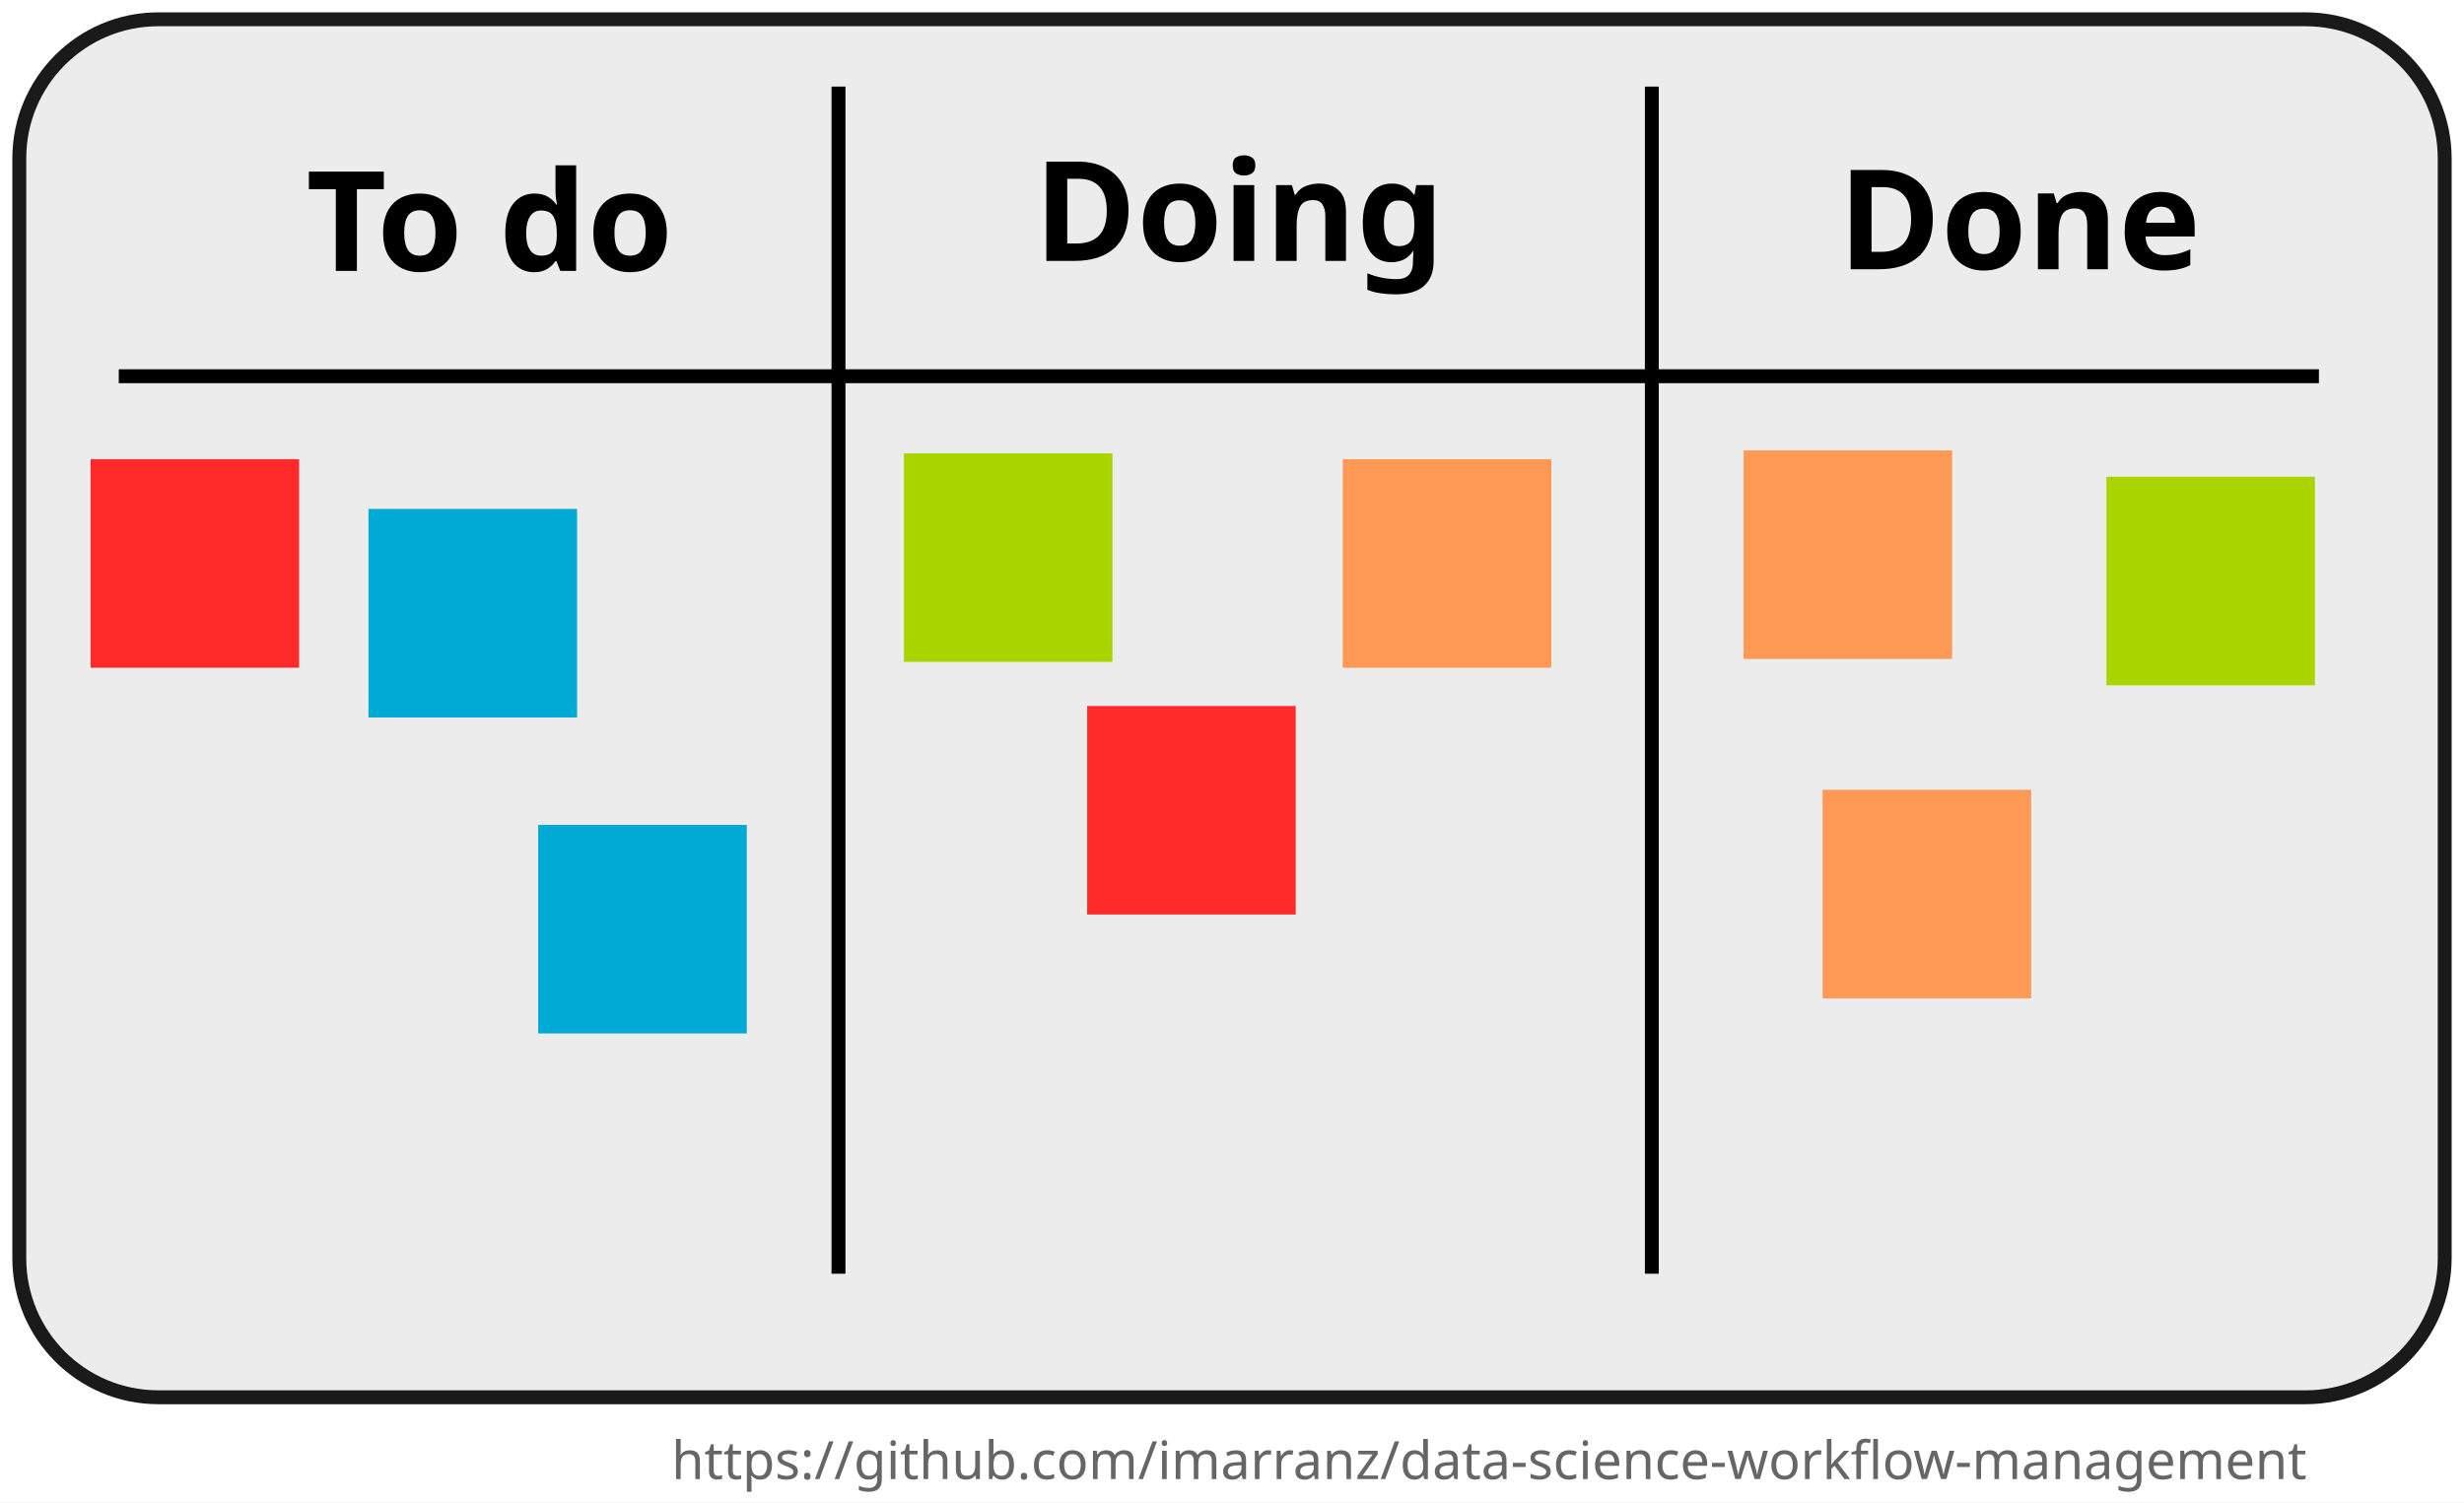
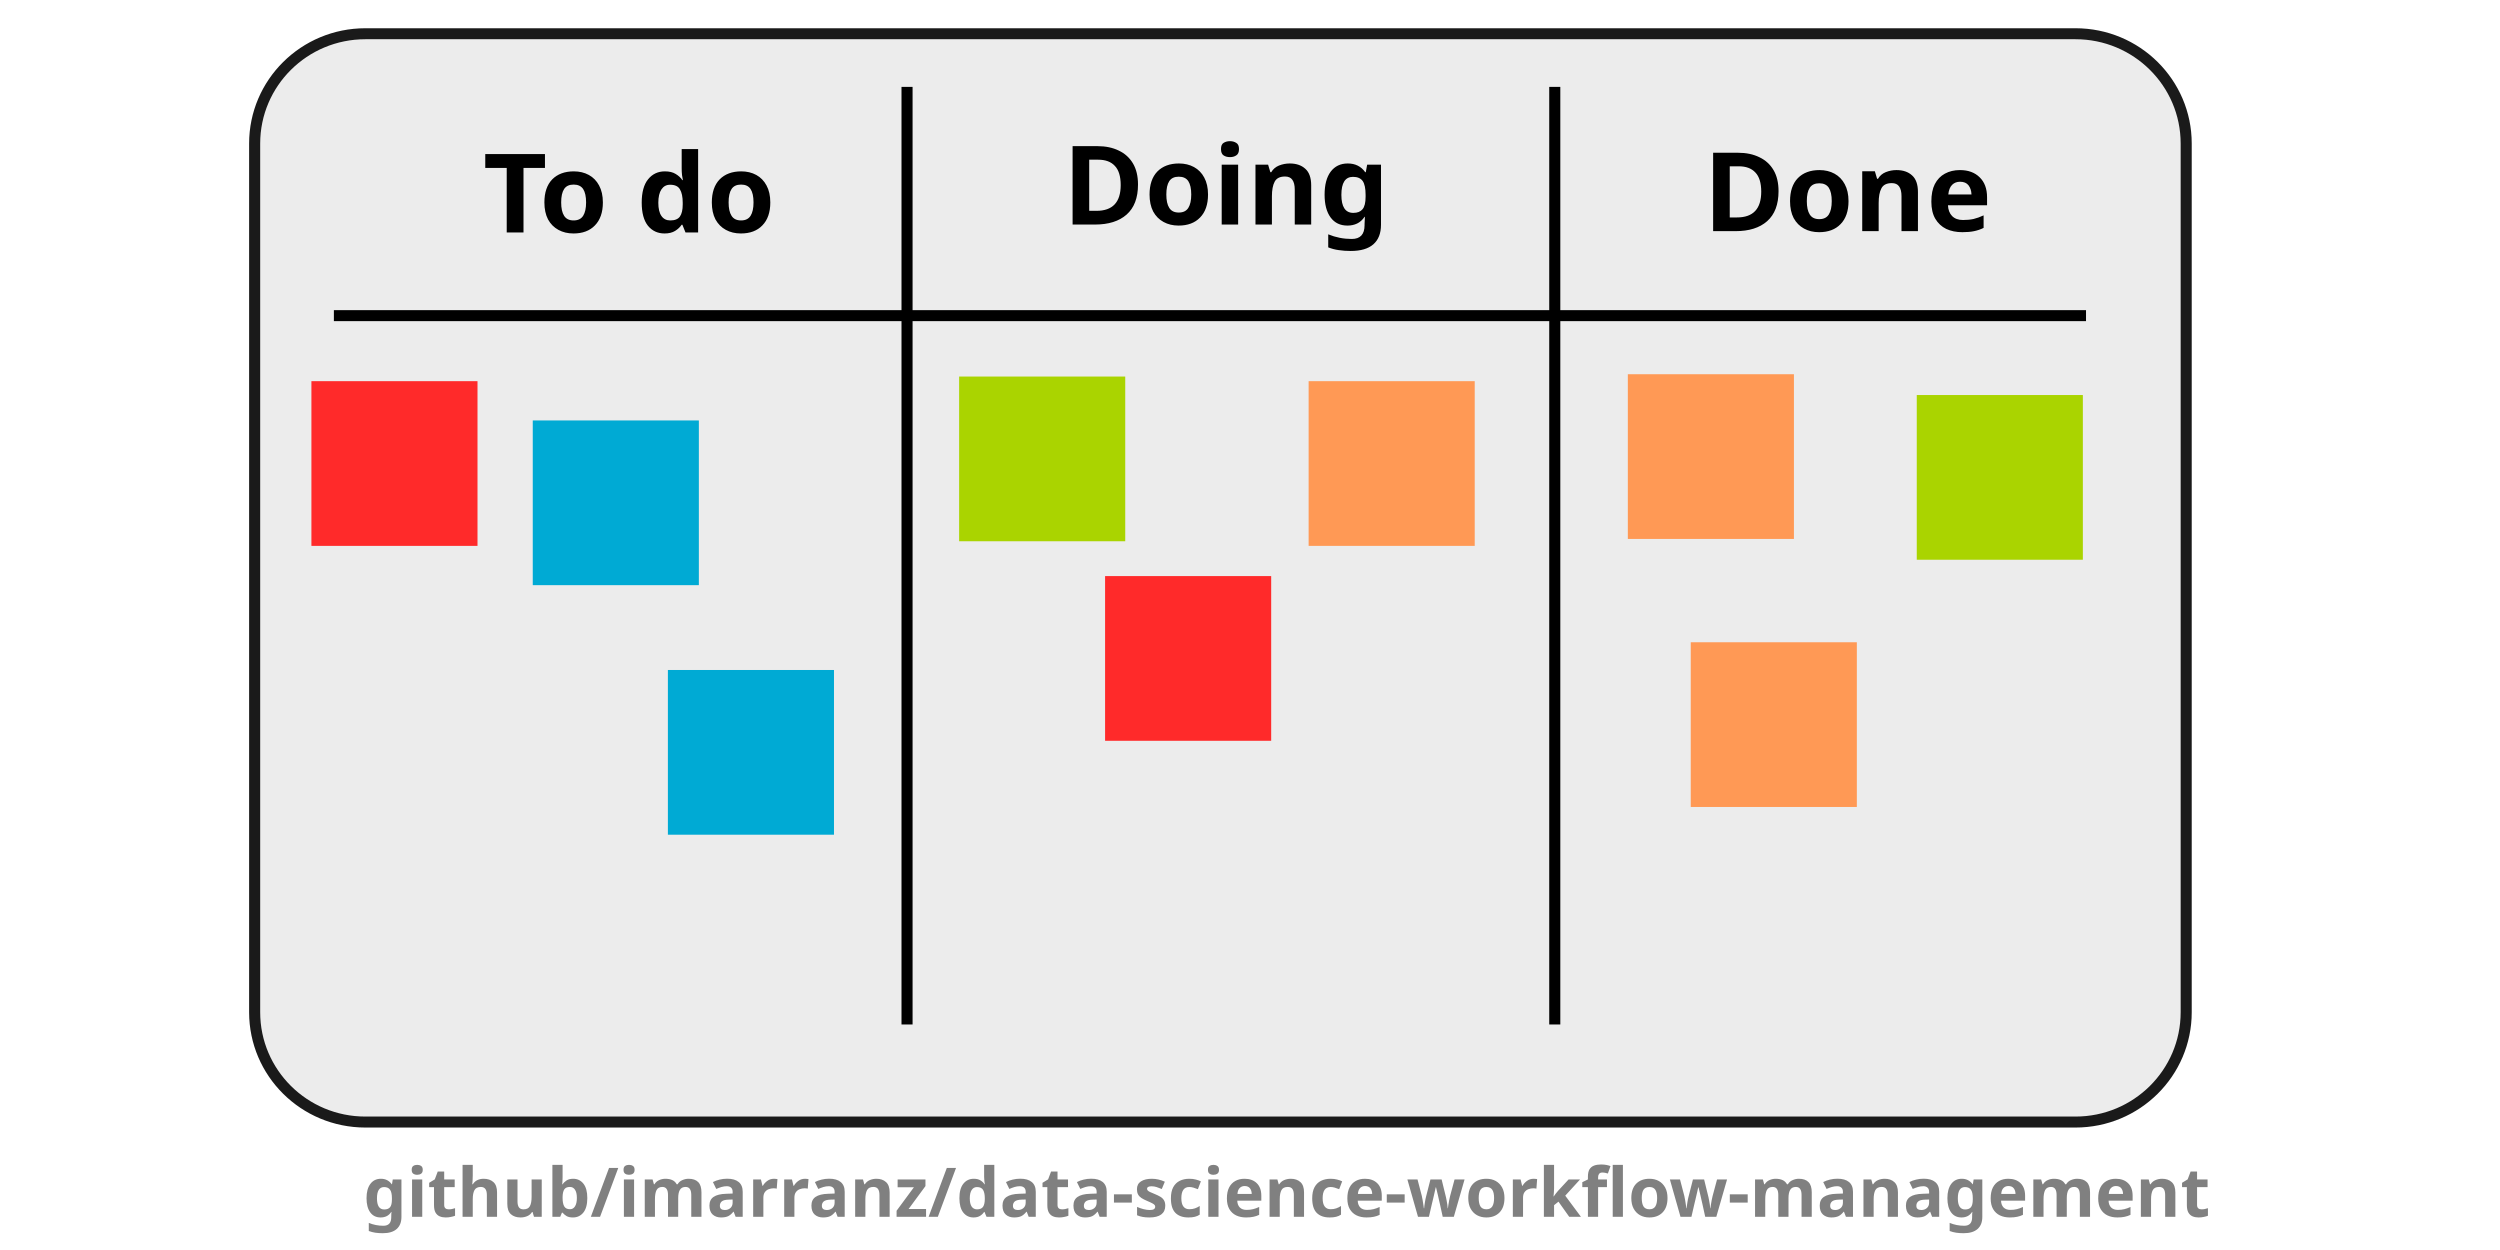
- <svg xmlns="http://www.w3.org/2000/svg" width="707.087" height="431.143" viewBox="0 0 707.087 431.143" id="svg2" version="1.1">
+ <svg xmlns="http://www.w3.org/2000/svg" width="640" height="320" viewBox="0 0 640 320" id="svg2" version="1.1">
  <defs id="defs4" />
-   <g id="layer1" transform="translate(-113.5829,-323.1016)">
-     <rect style="color:#000000;clip-rule:nonzero;display:inline;overflow:visible;visibility:visible;opacity:1;isolation:auto;mix-blend-mode:normal;color-interpolation:sRGB;color-interpolation-filters:linearRGB;solid-color:#000000;solid-opacity:1;fill:#ffffff;fill-opacity:1;fill-rule:nonzero;stroke:none;stroke-width:1;stroke-linecap:round;stroke-linejoin:miter;stroke-miterlimit:4;stroke-dasharray:none;stroke-dashoffset:0;stroke-opacity:1;color-rendering:auto;image-rendering:auto;shape-rendering:auto;text-rendering:auto;enable-background:accumulate" id="rect8087" width="707.087" height="431.143" x="113.583" y="323.102" />
-     <g id="g8086" transform="matrix(3.989963,0,0,3.989963,-350.2029,-2170.941)">
+   <g id="layer1" transform="translate(-113.5829,-434.2441)">
+     <rect style="color:#000000;clip-rule:nonzero;display:inline;overflow:visible;visibility:visible;opacity:1;isolation:auto;mix-blend-mode:normal;color-interpolation:sRGB;color-interpolation-filters:linearRGB;solid-color:#000000;solid-opacity:1;fill:#ffffff;fill-opacity:1;fill-rule:nonzero;stroke:none;stroke-width:1;stroke-linecap:round;stroke-linejoin:miter;stroke-miterlimit:4;stroke-dasharray:none;stroke-dashoffset:0;stroke-opacity:1;color-rendering:auto;image-rendering:auto;shape-rendering:auto;text-rendering:auto;enable-background:accumulate" id="rect8087" width="640" height="320" x="113.583" y="434.244" />
+     <g id="g8086" transform="matrix(2.834637,0,0,2.811141,-154.6528,-1318.206)">
      <rect ry="10" rx="10" y="626.467" x="117.626" height="99.109" width="174.44" id="rect8079" style="color:#000000;clip-rule:nonzero;display:inline;overflow:visible;visibility:visible;opacity:1;isolation:auto;mix-blend-mode:normal;color-interpolation:sRGB;color-interpolation-filters:linearRGB;solid-color:#000000;solid-opacity:1;fill:#ececec;fill-opacity:1;fill-rule:nonzero;stroke:#1a1a1a;stroke-width:1;stroke-linecap:round;stroke-linejoin:miter;stroke-miterlimit:4;stroke-dasharray:none;stroke-dashoffset:0;stroke-opacity:1;color-rendering:auto;image-rendering:auto;shape-rendering:auto;text-rendering:auto;enable-background:accumulate" />
      <path id="path8081" d="m 124.781,652.139 158.238,0" style="fill:none;fill-rule:evenodd;stroke:#000000;stroke-width:1px;stroke-linecap:butt;stroke-linejoin:miter;stroke-opacity:1" />
      <path id="path8087" d="m 176.544,631.307 0,85.383" style="fill:none;fill-rule:evenodd;stroke:#000000;stroke-width:1px;stroke-linecap:butt;stroke-linejoin:miter;stroke-opacity:1" />
      <path id="path8087-9" d="m 235.042,631.307 0,85.383" style="fill:none;fill-rule:evenodd;stroke:#000000;stroke-width:1px;stroke-linecap:butt;stroke-linejoin:miter;stroke-opacity:1" />
      <text id="text8104" y="644.563" x="138.25" style="font-style:normal;font-weight:normal;font-size:25px;line-height:125%;font-family:sans-serif;letter-spacing:0px;word-spacing:0px;fill:#000000;fill-opacity:1;stroke:none;stroke-width:1px;stroke-linecap:butt;stroke-linejoin:miter;stroke-opacity:1" xml:space="preserve">
        <tspan style="font-style:normal;font-variant:normal;font-weight:bold;font-stretch:normal;font-size:10px;font-family:'Berlin Sans FB Demi';-inkscape-font-specification:'Berlin Sans FB Demi Bold'" y="644.563" x="138.25" id="tspan8106">To do</tspan>
      </text>
      <text id="text8104-6" y="643.843" x="190.589" style="font-style:normal;font-weight:normal;font-size:25px;line-height:125%;font-family:sans-serif;letter-spacing:0px;word-spacing:0px;fill:#000000;fill-opacity:1;stroke:none;stroke-width:1px;stroke-linecap:butt;stroke-linejoin:miter;stroke-opacity:1" xml:space="preserve">
        <tspan style="font-style:normal;font-variant:normal;font-weight:bold;font-stretch:normal;font-size:10px;font-family:'Berlin Sans FB Demi';-inkscape-font-specification:'Berlin Sans FB Demi Bold'" y="643.843" x="190.589" id="tspan8106-5">Doing</tspan>
      </text>
      <text id="text8104-1" y="644.446" x="248.438" style="font-style:normal;font-weight:normal;font-size:25px;line-height:125%;font-family:sans-serif;letter-spacing:0px;word-spacing:0px;fill:#000000;fill-opacity:1;stroke:none;stroke-width:1px;stroke-linecap:butt;stroke-linejoin:miter;stroke-opacity:1" xml:space="preserve">
        <tspan style="font-style:normal;font-variant:normal;font-weight:bold;font-stretch:normal;font-size:10px;font-family:'Berlin Sans FB Demi';-inkscape-font-specification:'Berlin Sans FB Demi Bold'" y="644.446" x="248.438" id="tspan8106-1">Done</tspan>
      </text>
      <rect y="675.856" x="194.43" height="15" width="15" id="rect8134" style="color:#000000;clip-rule:nonzero;display:inline;overflow:visible;visibility:visible;opacity:1;isolation:auto;mix-blend-mode:normal;color-interpolation:sRGB;color-interpolation-filters:linearRGB;solid-color:#000000;solid-opacity:1;fill:#ff2a2a;fill-opacity:1;fill-rule:nonzero;stroke:none;stroke-width:1;stroke-linecap:round;stroke-linejoin:miter;stroke-miterlimit:4;stroke-dasharray:none;stroke-dashoffset:0;stroke-opacity:1;color-rendering:auto;image-rendering:auto;shape-rendering:auto;text-rendering:auto;enable-background:accumulate" />
      <rect y="657.685" x="181.249" height="15" width="15" id="rect8134-3" style="color:#000000;clip-rule:nonzero;display:inline;overflow:visible;visibility:visible;opacity:1;isolation:auto;mix-blend-mode:normal;color-interpolation:sRGB;color-interpolation-filters:linearRGB;solid-color:#000000;solid-opacity:1;fill:#aad400;fill-opacity:1;fill-rule:nonzero;stroke:none;stroke-width:1;stroke-linecap:round;stroke-linejoin:miter;stroke-miterlimit:4;stroke-dasharray:none;stroke-dashoffset:0;stroke-opacity:1;color-rendering:auto;image-rendering:auto;shape-rendering:auto;text-rendering:auto;enable-background:accumulate" />
      <rect y="661.683" x="142.742" height="15" width="15" id="rect8134-3-0" style="color:#000000;clip-rule:nonzero;display:inline;overflow:visible;visibility:visible;opacity:1;isolation:auto;mix-blend-mode:normal;color-interpolation:sRGB;color-interpolation-filters:linearRGB;solid-color:#000000;solid-opacity:1;fill:#00aad4;fill-opacity:1;fill-rule:nonzero;stroke:none;stroke-width:1;stroke-linecap:round;stroke-linejoin:miter;stroke-miterlimit:4;stroke-dasharray:none;stroke-dashoffset:0;stroke-opacity:1;color-rendering:auto;image-rendering:auto;shape-rendering:auto;text-rendering:auto;enable-background:accumulate" />
      <rect y="658.106" x="122.752" height="15" width="15" id="rect8134-3-4" style="color:#000000;clip-rule:nonzero;display:inline;overflow:visible;visibility:visible;opacity:1;isolation:auto;mix-blend-mode:normal;color-interpolation:sRGB;color-interpolation-filters:linearRGB;solid-color:#000000;solid-opacity:1;fill:#ff2a2a;fill-opacity:1;fill-rule:nonzero;stroke:none;stroke-width:1;stroke-linecap:round;stroke-linejoin:miter;stroke-miterlimit:4;stroke-dasharray:none;stroke-dashoffset:0;stroke-opacity:1;color-rendering:auto;image-rendering:auto;shape-rendering:auto;text-rendering:auto;enable-background:accumulate" />
      <rect y="658.106" x="212.812" height="15" width="15" id="rect8134-3-05" style="color:#000000;clip-rule:nonzero;display:inline;overflow:visible;visibility:visible;opacity:1;isolation:auto;mix-blend-mode:normal;color-interpolation:sRGB;color-interpolation-filters:linearRGB;solid-color:#000000;solid-opacity:1;fill:#ff9955;fill-opacity:1;fill-rule:nonzero;stroke:none;stroke-width:1;stroke-linecap:round;stroke-linejoin:miter;stroke-miterlimit:4;stroke-dasharray:none;stroke-dashoffset:0;stroke-opacity:1;color-rendering:auto;image-rendering:auto;shape-rendering:auto;text-rendering:auto;enable-background:accumulate" />
      <rect y="684.408" x="154.946" height="15" width="15" id="rect8134-3-0-8" style="color:#000000;clip-rule:nonzero;display:inline;overflow:visible;visibility:visible;opacity:1;isolation:auto;mix-blend-mode:normal;color-interpolation:sRGB;color-interpolation-filters:linearRGB;solid-color:#000000;solid-opacity:1;fill:#00aad4;fill-opacity:1;fill-rule:nonzero;stroke:none;stroke-width:1;stroke-linecap:round;stroke-linejoin:miter;stroke-miterlimit:4;stroke-dasharray:none;stroke-dashoffset:0;stroke-opacity:1;color-rendering:auto;image-rendering:auto;shape-rendering:auto;text-rendering:auto;enable-background:accumulate" />
      <rect y="657.474" x="241.64" height="15" width="15" id="rect8134-3-05-9" style="color:#000000;clip-rule:nonzero;display:inline;overflow:visible;visibility:visible;opacity:1;isolation:auto;mix-blend-mode:normal;color-interpolation:sRGB;color-interpolation-filters:linearRGB;solid-color:#000000;solid-opacity:1;fill:#ff9955;fill-opacity:1;fill-rule:nonzero;stroke:none;stroke-width:1;stroke-linecap:round;stroke-linejoin:miter;stroke-miterlimit:4;stroke-dasharray:none;stroke-dashoffset:0;stroke-opacity:1;color-rendering:auto;image-rendering:auto;shape-rendering:auto;text-rendering:auto;enable-background:accumulate" />
      <rect y="681.883" x="247.322" height="15" width="15" id="rect8134-3-05-5" style="color:#000000;clip-rule:nonzero;display:inline;overflow:visible;visibility:visible;opacity:1;isolation:auto;mix-blend-mode:normal;color-interpolation:sRGB;color-interpolation-filters:linearRGB;solid-color:#000000;solid-opacity:1;fill:#ff9955;fill-opacity:1;fill-rule:nonzero;stroke:none;stroke-width:1;stroke-linecap:round;stroke-linejoin:miter;stroke-miterlimit:4;stroke-dasharray:none;stroke-dashoffset:0;stroke-opacity:1;color-rendering:auto;image-rendering:auto;shape-rendering:auto;text-rendering:auto;enable-background:accumulate" />
      <rect y="659.368" x="267.733" height="15" width="15" id="rect8134-3-9" style="color:#000000;clip-rule:nonzero;display:inline;overflow:visible;visibility:visible;opacity:1;isolation:auto;mix-blend-mode:normal;color-interpolation:sRGB;color-interpolation-filters:linearRGB;solid-color:#000000;solid-opacity:1;fill:#aad400;fill-opacity:1;fill-rule:nonzero;stroke:none;stroke-width:1;stroke-linecap:round;stroke-linejoin:miter;stroke-miterlimit:4;stroke-dasharray:none;stroke-dashoffset:0;stroke-opacity:1;color-rendering:auto;image-rendering:auto;shape-rendering:auto;text-rendering:auto;enable-background:accumulate" />
    </g>
-     <text xml:space="preserve" style="font-style:normal;font-weight:normal;font-size:75.882px;line-height:125%;font-family:sans-serif;letter-spacing:0px;word-spacing:0px;fill:#000000;fill-opacity:1;stroke:none;stroke-width:1px;stroke-linecap:butt;stroke-linejoin:miter;stroke-opacity:1" x="306.285" y="747.566" id="text8084">
-       <tspan id="tspan8086" x="306.285" y="747.566" style="font-size:15.176px;fill:#666666">https://github.com/imarranz/data-science-workflow-management</tspan>
+     <text xml:space="preserve" style="font-style:normal;font-weight:normal;font-size:25px;line-height:125%;font-family:sans-serif;letter-spacing:0px;word-spacing:0px;fill:#000000;fill-opacity:1;stroke:none;stroke-width:1px;stroke-linecap:butt;stroke-linejoin:miter;stroke-opacity:1" x="206.634" y="745.742" id="text8187">
+       <tspan id="tspan8189" x="206.634" y="745.742" style="font-style:normal;font-variant:normal;font-weight:bold;font-stretch:normal;font-size:17.5px;font-family:sans-serif;-inkscape-font-specification:'sans-serif Bold';fill:#808080">github/imarranz/data-science-workflow-management</tspan>
    </text>
  </g>
</svg>
